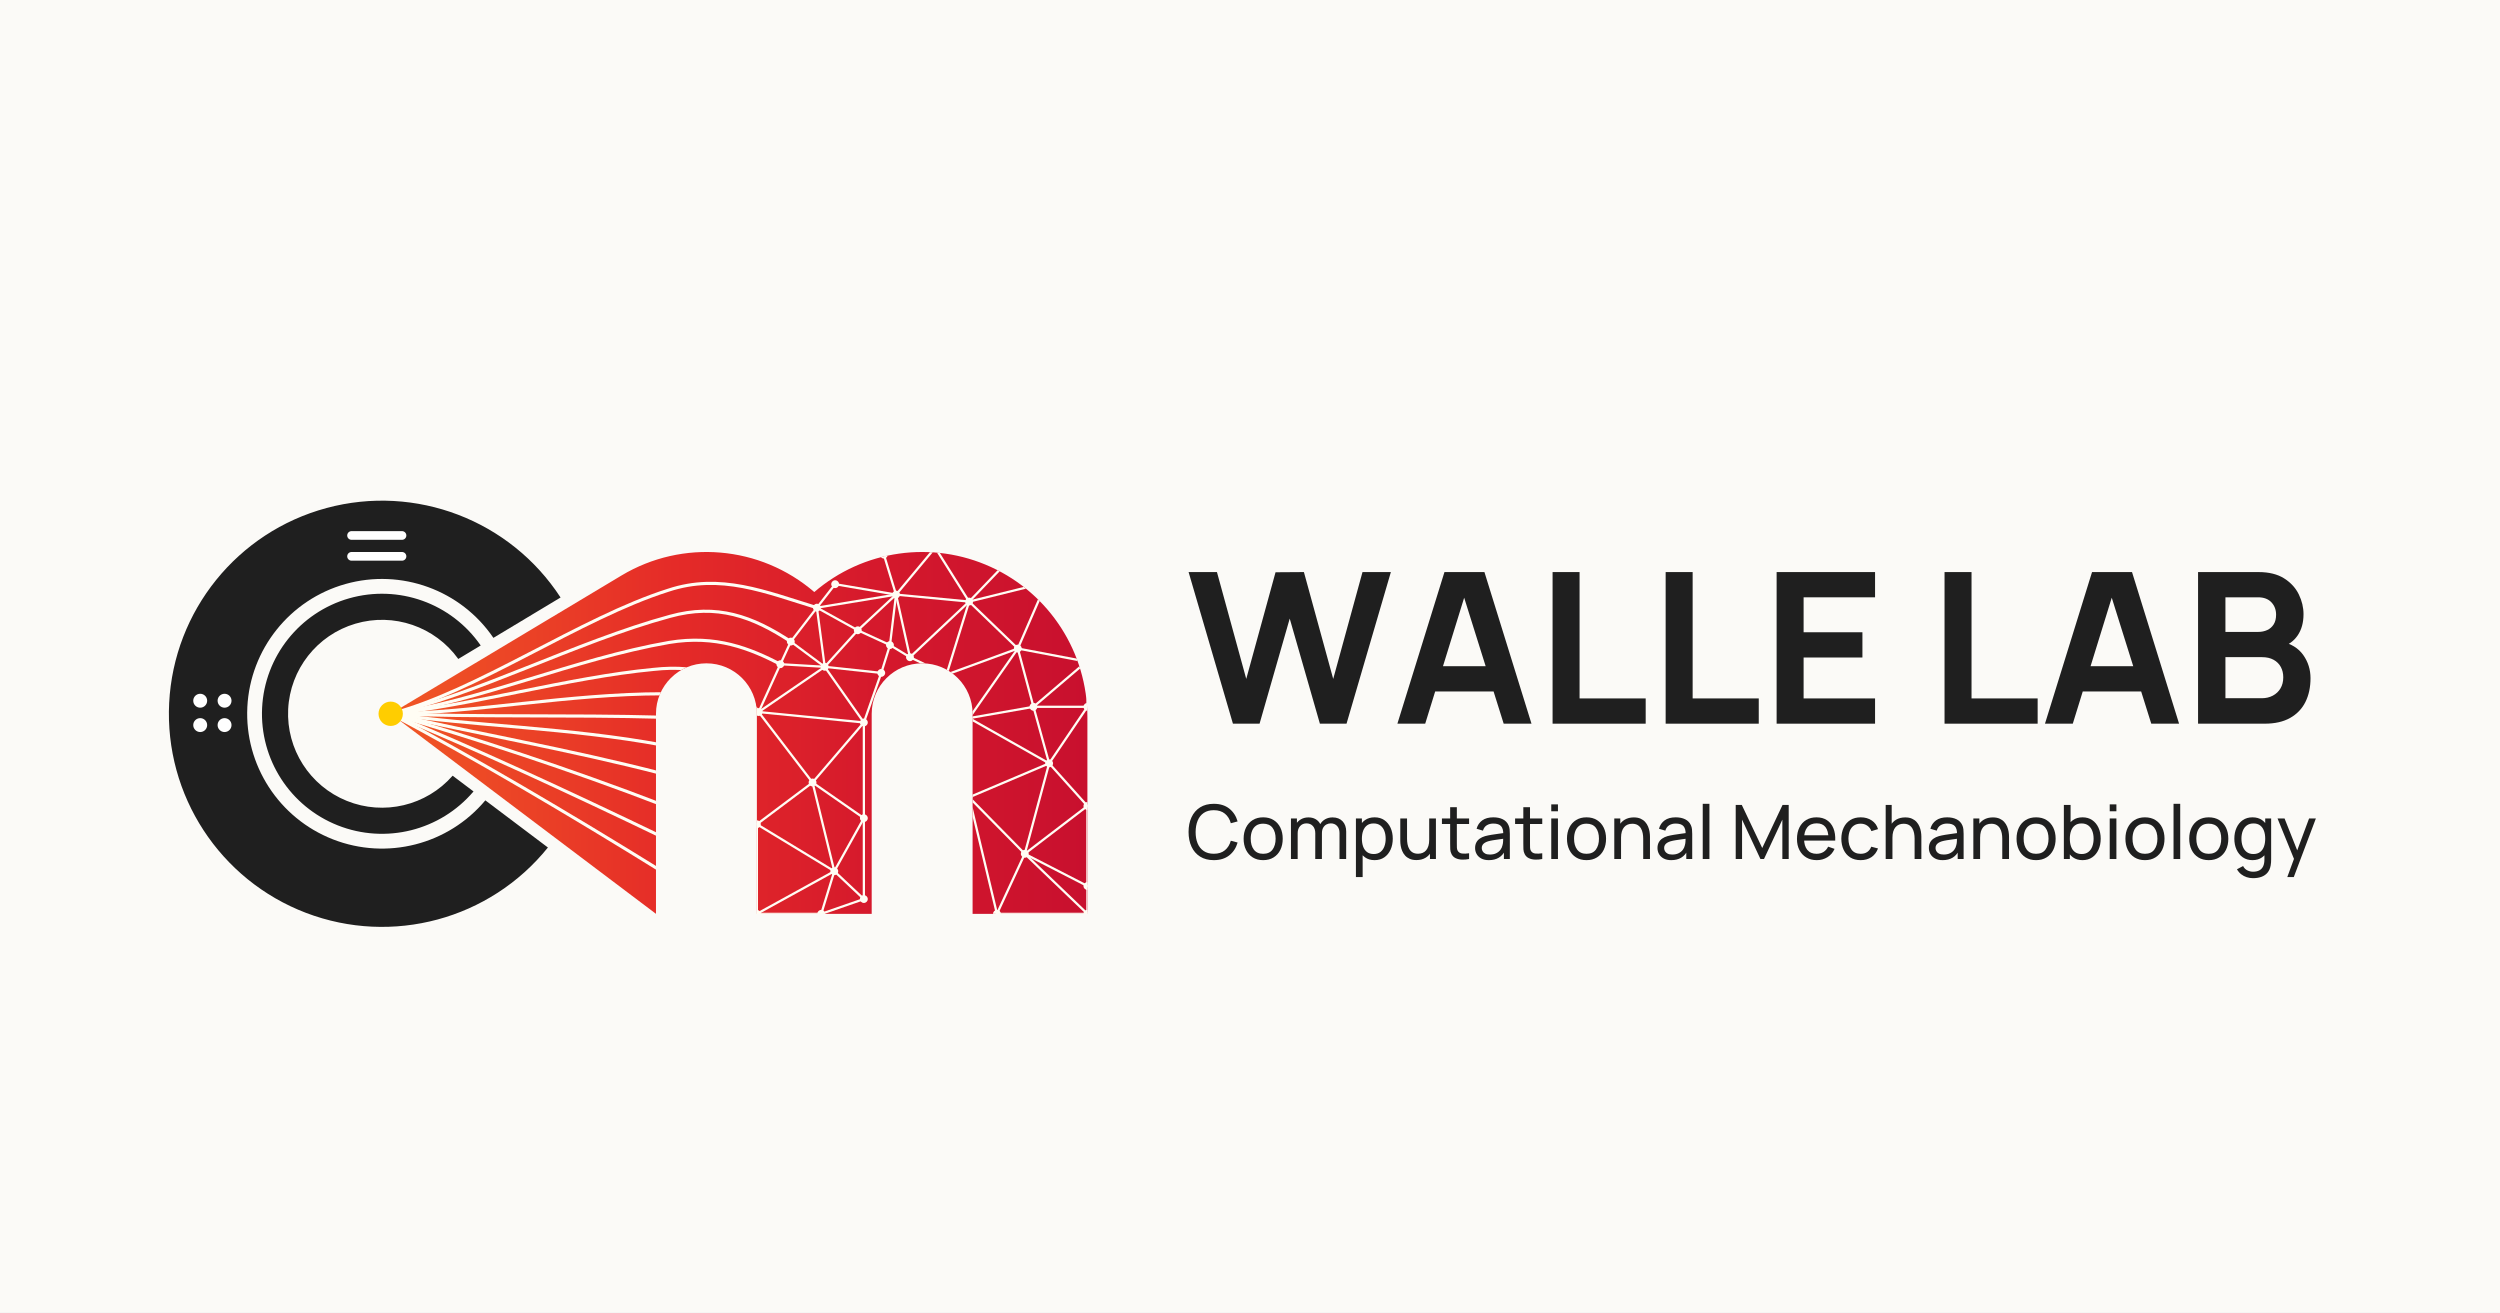
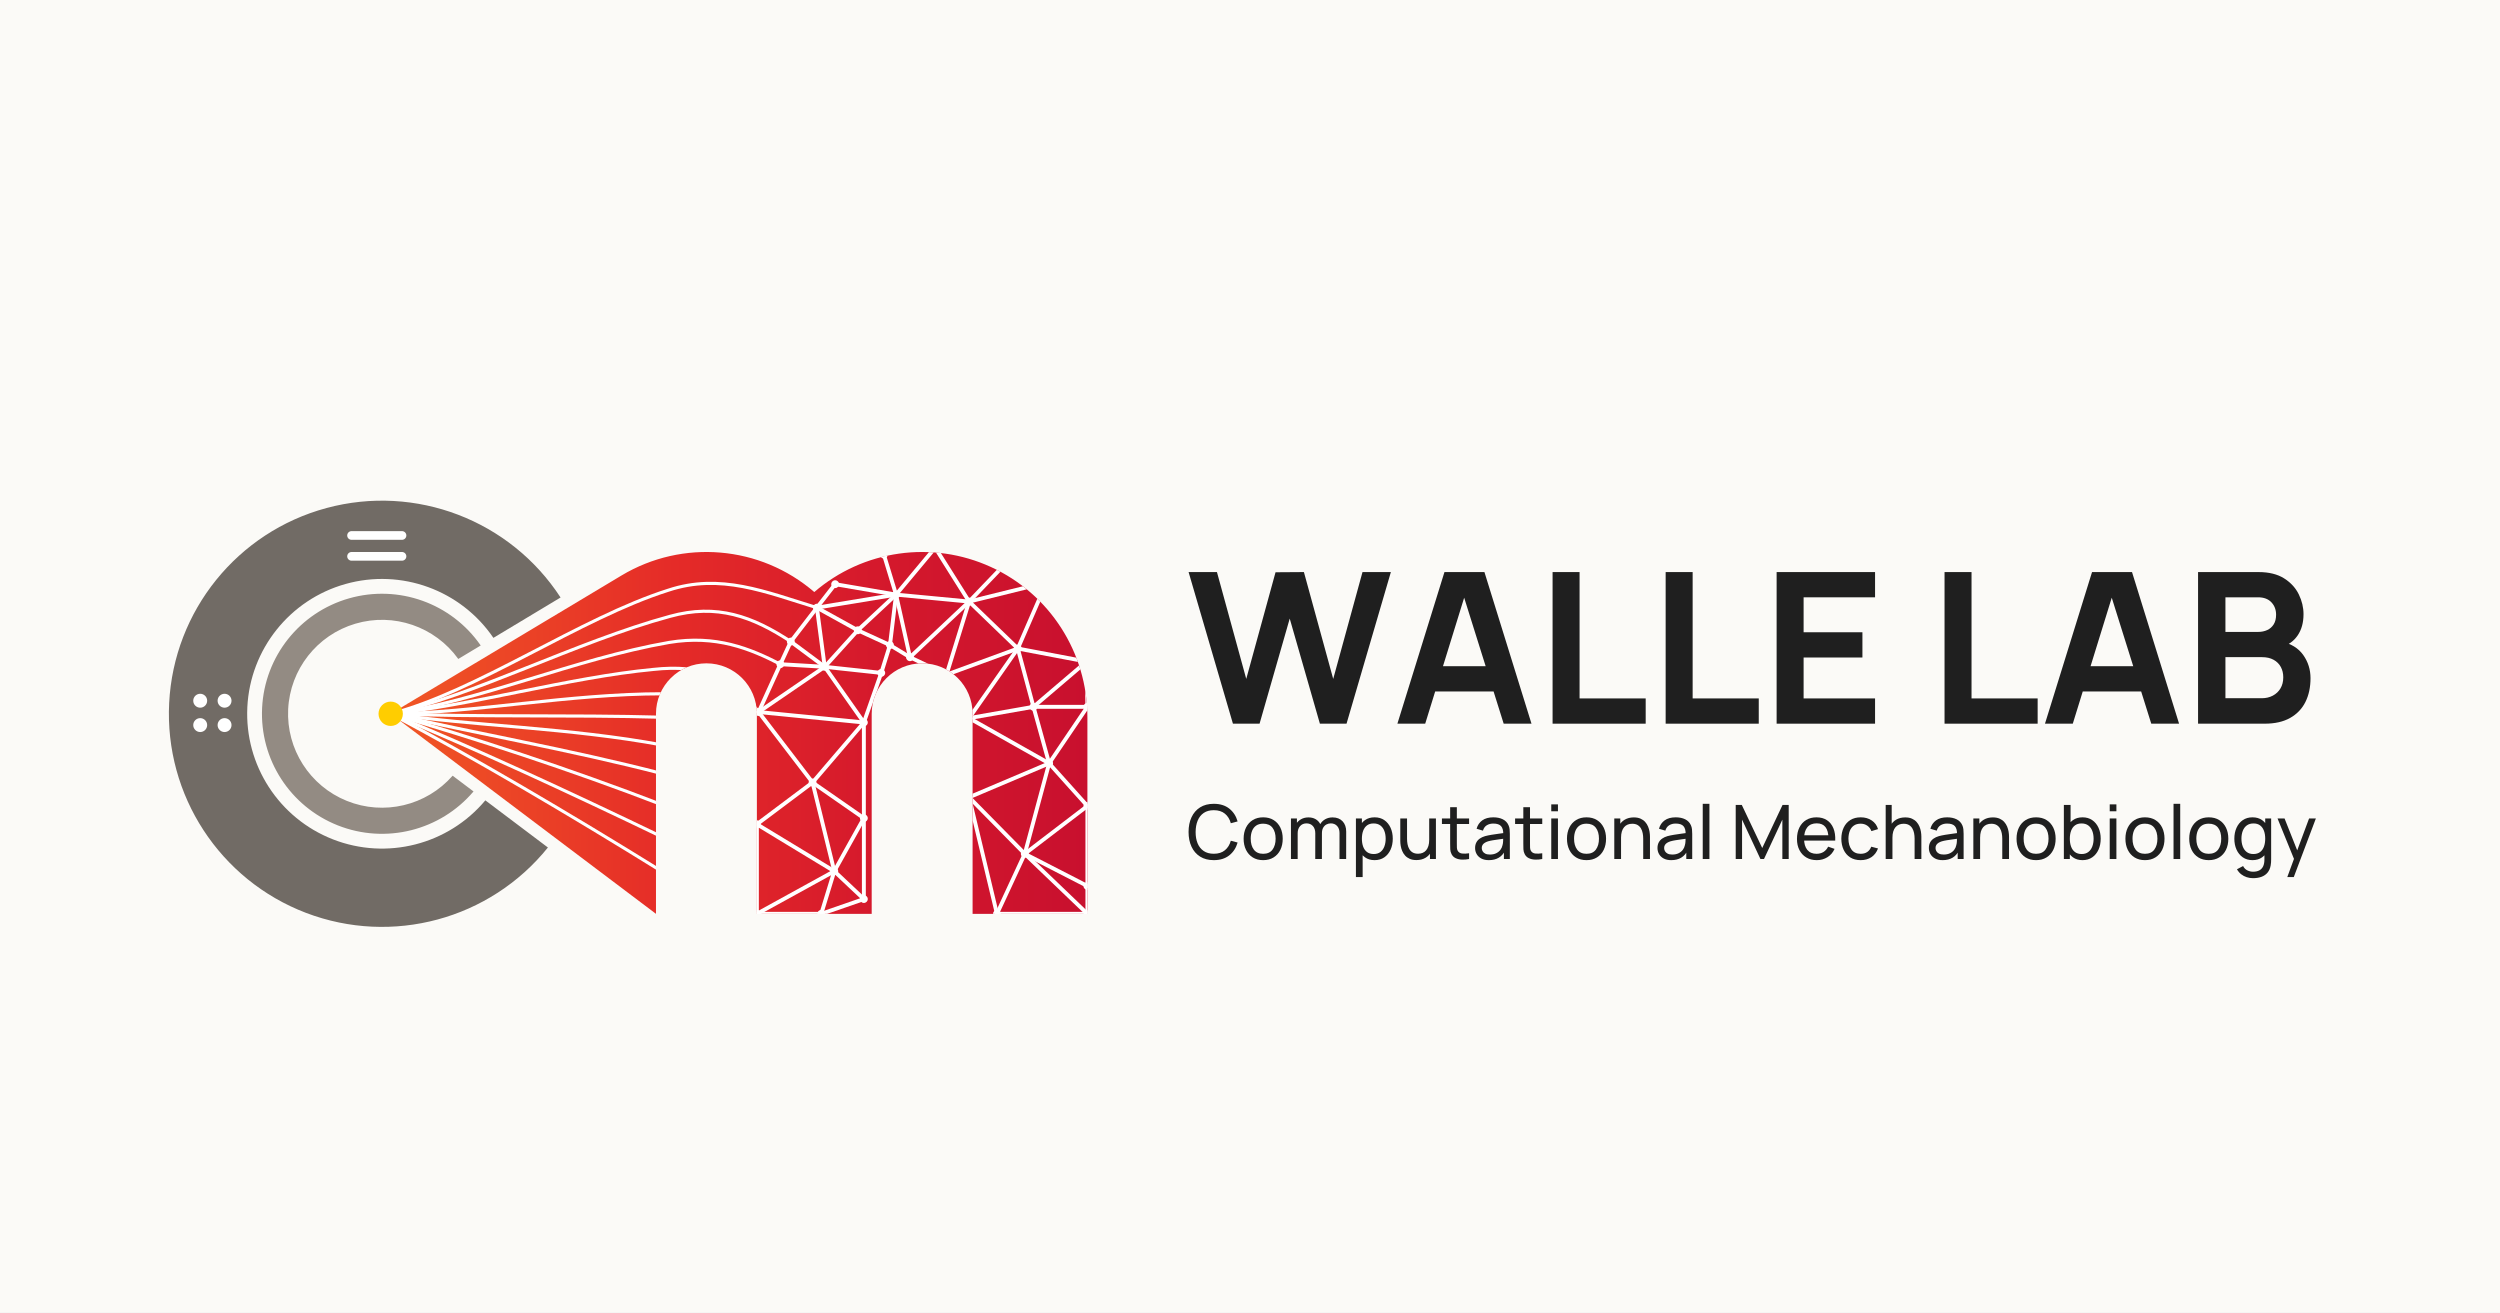
<svg xmlns="http://www.w3.org/2000/svg" width="1200" height="630">
  <rect width="1200" height="630" fill="#fbfaf7" />
  <svg x="65" y="150" width="1070" height="329" viewBox="0 0 1400 430">
    <svg x="10" y="30" width="600" height="366" viewBox="0 0 1098 670">
      <g transform="translate(0 0) scale(1) translate(-70 -295)">
        <defs>
          <linearGradient id="charcoal" x1="130" y1="470" x2="510" y2="900" gradientUnits="userSpaceOnUse">
            <stop stop-color="#1f1f1f" />
            <stop offset="1" stop-color="#1f1f1f" />
          </linearGradient>
          <linearGradient id="colour" x1="326" y1="705" x2="1146" y2="705" gradientUnits="userSpaceOnUse">
            <stop stop-color="#f15a24" />
            <stop offset=".42" stop-color="#e52b28" />
            <stop offset=".7" stop-color="#d5192c" />
            <stop offset="1" stop-color="#c8102e" />
          </linearGradient>
          <clipPath id="m-clip">
            <path d="M345 701 L610.347 542.016 A190 190 0 0 1 832 561.042 A190 190 0 0 1 1146 705 L1146 931 L1014 931 L1014 701 A58 58 0 0 0 898 701 L898 931 L766 931 L766 701 A58 58 0 0 0 650 701 L650 931 L345 701 Z" />
          </clipPath>
        </defs>
-         <g id="charcoal-symbol" fill="#1f1f1f">
+         <g id="charcoal-symbol" fill="#716b65">
          <path d="M540.311 567.312 A245 245 0 1 0 525.758 854.741 L453.821 800.532 A155 155 0 1 1 463.086 613.714 Z" />
-           <path d="M448.488 622.485 A138 138 0 1 0 440.224 790.286 L416.213 772.193 A108 108 0 1 1 422.705 637.977 Z" />
+           <path d="M448.488 622.485 A138 138 0 1 0 440.224 790.286 L416.213 772.193 A108 108 0 1 1 422.705 637.977 Z" fill="#938b83" />
        </g>
        <g id="scanner-controls">
          <path d="M300 496h58 M300 520h58" fill="none" stroke="white" stroke-width="10" stroke-linecap="round" />
          <circle cx="126" cy="686" r="8" fill="white" />
          <circle cx="126" cy="714" r="8" fill="white" />
          <circle cx="154" cy="686" r="8" fill="white" />
          <circle cx="154" cy="714" r="8" fill="white" />
        </g>
        <path id="colour-symbol" d="M345 701 L610.347 542.016 A190 190 0 0 1 832 561.042 A190 190 0 0 1 1146 705 L1146 931 L1014 931 L1014 701 A58 58 0 0 0 898 701 L898 931 L766 931 L766 701 A58 58 0 0 0 650 701 L650 931 L345 701 Z" fill="url(#colour)" />
-         <g clip-path="url(#m-clip)" stroke="#fffdf4" stroke-linecap="round" stroke-linejoin="round">
+         <g clip-path="url(#m-clip)" stroke="#ffffff" stroke-linecap="round" stroke-linejoin="round">
          <g id="radiating-curves" stroke-width="3.6" fill="none">
            <path d="M345 701 C443 676 563 591 664 559 C724 539 776 561 835 579" />
            <path d="M345 701 C439 681 559 618 666 589 C720 574 761 589 805 618" />
            <path d="M345 701 C446 687 556 638 665 619 C719 610 758 626 793 644" />
            <path d="M345 701 C436 692 551 659 647 650 C702 644 739 658 768 699" />
            <path d="M345 701 C441 700 550 678 658 678" />
            <path d="M345 701 C443 705 551 702 658 705" />
            <path d="M345 701 C439 715 551 717 658 737" />
            <path d="M345 701 C440 723 550 742 658 770" />
            <path d="M345 701 C441 729 549 764 658 806" />
            <path d="M345 701 C440 740 550 791 658 843" />
            <path d="M345 701 C438 750 550 816 658 883" />
          </g>
-           <g id="triangular-mesh" stroke-width="2.6" fill="none">
+           <g id="triangular-mesh" stroke-width="4.5" fill="none">
            <path d="M835 579 L805 618" />
            <path d="M835 579 L844 647" />
            <path d="M835 579 L882 605" />
            <path d="M835 579 L926 564" />
            <path d="M835 579 L856 552" />
            <path d="M805 618 L793 644" />
            <path d="M805 618 L844 647" />
            <path d="M793 644 L768 699" />
            <path d="M793 644 L844 647" />
            <path d="M768 699 L844 647" />
            <path d="M768 699 L830 780" />
            <path d="M768 699 L889 711" />
            <path d="M830 780 L889 711" />
            <path d="M830 780 L766 828" />
            <path d="M830 780 L855 882" />
            <path d="M830 780 L889 821" />
            <path d="M766 828 L855 882" />
            <path d="M766 828 L766 931" />
            <path d="M855 882 L766 931" />
            <path d="M855 882 L840 931" />
            <path d="M855 882 L889 914" />
            <path d="M855 882 L889 821" />
            <path d="M766 931 L840 931" />
            <path d="M840 931 L889 914" />
            <path d="M889 914 L889 821" />
            <path d="M889 821 L889 711" />
            <path d="M889 711 L844 647" />
            <path d="M844 647 L882 605" />
            <path d="M844 647 L909 654" />
            <path d="M882 605 L926 564" />
            <path d="M882 605 L919 622" />
            <path d="M919 622 L926 564" />
            <path d="M919 622 L942 636" />
            <path d="M919 622 L909 654" />
            <path d="M942 636 L926 564" />
            <path d="M942 636 L1010 572" />
            <path d="M942 636 L984 656" />
            <path d="M909 654 L889 711" />
            <path d="M926 564 L856 552" />
            <path d="M926 564 L912 518" />
            <path d="M926 564 L971 510" />
            <path d="M926 564 L1010 572" />
            <path d="M971 510 L1010 572" />
            <path d="M971 510 L1057 523" />
            <path d="M1010 572 L1057 523" />
            <path d="M1010 572 L1099 550" />
            <path d="M1010 572 L1066 626" />
            <path d="M1010 572 L984 656" />
            <path d="M1099 550 L1066 626" />
            <path d="M1066 626 L1145 641" />
            <path d="M1066 626 L1084 693" />
            <path d="M1066 626 L1010 706" />
            <path d="M1066 626 L984 656" />
            <path d="M1145 641 L1084 693" />
            <path d="M1145 641 L1146 693" />
            <path d="M1084 693 L1146 693" />
            <path d="M1084 693 L1010 706" />
            <path d="M1084 693 L1102 758" />
            <path d="M1010 706 L1102 758" />
            <path d="M1102 758 L1146 693" />
            <path d="M1102 758 L1010 797" />
            <path d="M1102 758 L1146 807" />
            <path d="M1102 758 L1074 862" />
            <path d="M1010 797 L1074 862" />
            <path d="M1010 797 L1042 931" />
            <path d="M1146 807 L1074 862" />
            <path d="M1146 807 L1146 899" />
            <path d="M1074 862 L1146 899" />
            <path d="M1074 862 L1042 931" />
            <path d="M1074 862 L1146 931" />
            <path d="M1146 899 L1146 931" />
            <path d="M1042 931 L1146 931" />
-             <circle cx="766" cy="828" r="4.5" fill="#fffdf4" stroke="none" />
-             <circle cx="766" cy="931" r="4.5" fill="#fffdf4" stroke="none" />
-             <circle cx="768" cy="699" r="4.5" fill="#fffdf4" stroke="none" />
-             <circle cx="793" cy="644" r="4.5" fill="#fffdf4" stroke="none" />
-             <circle cx="805" cy="618" r="4.5" fill="#fffdf4" stroke="none" />
-             <circle cx="830" cy="780" r="4.5" fill="#fffdf4" stroke="none" />
-             <circle cx="835" cy="579" r="4.5" fill="#fffdf4" stroke="none" />
-             <circle cx="840" cy="931" r="4.5" fill="#fffdf4" stroke="none" />
-             <circle cx="844" cy="647" r="4.5" fill="#fffdf4" stroke="none" />
-             <circle cx="855" cy="882" r="4.5" fill="#fffdf4" stroke="none" />
-             <circle cx="856" cy="552" r="4.5" fill="#fffdf4" stroke="none" />
-             <circle cx="882" cy="605" r="4.5" fill="#fffdf4" stroke="none" />
-             <circle cx="889" cy="711" r="4.5" fill="#fffdf4" stroke="none" />
-             <circle cx="889" cy="821" r="4.5" fill="#fffdf4" stroke="none" />
-             <circle cx="889" cy="914" r="4.5" fill="#fffdf4" stroke="none" />
-             <circle cx="909" cy="654" r="4.5" fill="#fffdf4" stroke="none" />
-             <circle cx="912" cy="518" r="4.5" fill="#fffdf4" stroke="none" />
-             <circle cx="919" cy="622" r="4.5" fill="#fffdf4" stroke="none" />
-             <circle cx="926" cy="564" r="4.5" fill="#fffdf4" stroke="none" />
-             <circle cx="942" cy="636" r="4.5" fill="#fffdf4" stroke="none" />
-             <circle cx="971" cy="510" r="4.5" fill="#fffdf4" stroke="none" />
-             <circle cx="984" cy="656" r="4.5" fill="#fffdf4" stroke="none" />
-             <circle cx="1010" cy="572" r="4.5" fill="#fffdf4" stroke="none" />
-             <circle cx="1010" cy="706" r="4.5" fill="#fffdf4" stroke="none" />
-             <circle cx="1010" cy="797" r="4.5" fill="#fffdf4" stroke="none" />
-             <circle cx="1042" cy="931" r="4.5" fill="#fffdf4" stroke="none" />
-             <circle cx="1057" cy="523" r="4.5" fill="#fffdf4" stroke="none" />
-             <circle cx="1066" cy="626" r="4.5" fill="#fffdf4" stroke="none" />
-             <circle cx="1074" cy="862" r="4.5" fill="#fffdf4" stroke="none" />
-             <circle cx="1084" cy="693" r="4.5" fill="#fffdf4" stroke="none" />
-             <circle cx="1099" cy="550" r="4.5" fill="#fffdf4" stroke="none" />
-             <circle cx="1102" cy="758" r="4.5" fill="#fffdf4" stroke="none" />
-             <circle cx="1145" cy="641" r="4.5" fill="#fffdf4" stroke="none" />
-             <circle cx="1146" cy="693" r="4.5" fill="#fffdf4" stroke="none" />
-             <circle cx="1146" cy="807" r="4.5" fill="#fffdf4" stroke="none" />
-             <circle cx="1146" cy="899" r="4.5" fill="#fffdf4" stroke="none" />
-             <circle cx="1146" cy="931" r="4.5" fill="#fffdf4" stroke="none" />
+             <circle cx="766" cy="828" r="4.5" fill="#ffffff" stroke="none" />
+             <circle cx="766" cy="931" r="4.5" fill="#ffffff" stroke="none" />
+             <circle cx="768" cy="699" r="4.5" fill="#ffffff" stroke="none" />
+             <circle cx="793" cy="644" r="4.5" fill="#ffffff" stroke="none" />
+             <circle cx="805" cy="618" r="4.5" fill="#ffffff" stroke="none" />
+             <circle cx="830" cy="780" r="4.5" fill="#ffffff" stroke="none" />
+             <circle cx="835" cy="579" r="4.5" fill="#ffffff" stroke="none" />
+             <circle cx="840" cy="931" r="4.5" fill="#ffffff" stroke="none" />
+             <circle cx="844" cy="647" r="4.5" fill="#ffffff" stroke="none" />
+             <circle cx="855" cy="882" r="4.5" fill="#ffffff" stroke="none" />
+             <circle cx="856" cy="552" r="4.5" fill="#ffffff" stroke="none" />
+             <circle cx="882" cy="605" r="4.5" fill="#ffffff" stroke="none" />
+             <circle cx="889" cy="711" r="4.5" fill="#ffffff" stroke="none" />
+             <circle cx="889" cy="821" r="4.5" fill="#ffffff" stroke="none" />
+             <circle cx="889" cy="914" r="4.5" fill="#ffffff" stroke="none" />
+             <circle cx="909" cy="654" r="4.5" fill="#ffffff" stroke="none" />
+             <circle cx="912" cy="518" r="4.5" fill="#ffffff" stroke="none" />
+             <circle cx="919" cy="622" r="4.5" fill="#ffffff" stroke="none" />
+             <circle cx="926" cy="564" r="4.5" fill="#ffffff" stroke="none" />
+             <circle cx="942" cy="636" r="4.5" fill="#ffffff" stroke="none" />
+             <circle cx="971" cy="510" r="4.5" fill="#ffffff" stroke="none" />
+             <circle cx="984" cy="656" r="4.5" fill="#ffffff" stroke="none" />
+             <circle cx="1010" cy="572" r="4.5" fill="#ffffff" stroke="none" />
+             <circle cx="1010" cy="706" r="4.5" fill="#ffffff" stroke="none" />
+             <circle cx="1010" cy="797" r="4.5" fill="#ffffff" stroke="none" />
+             <circle cx="1042" cy="931" r="4.5" fill="#ffffff" stroke="none" />
+             <circle cx="1057" cy="523" r="4.5" fill="#ffffff" stroke="none" />
+             <circle cx="1066" cy="626" r="4.5" fill="#ffffff" stroke="none" />
+             <circle cx="1074" cy="862" r="4.5" fill="#ffffff" stroke="none" />
+             <circle cx="1084" cy="693" r="4.5" fill="#ffffff" stroke="none" />
+             <circle cx="1099" cy="550" r="4.5" fill="#ffffff" stroke="none" />
+             <circle cx="1102" cy="758" r="4.5" fill="#ffffff" stroke="none" />
+             <circle cx="1145" cy="641" r="4.5" fill="#ffffff" stroke="none" />
+             <circle cx="1146" cy="693" r="4.5" fill="#ffffff" stroke="none" />
+             <circle cx="1146" cy="807" r="4.5" fill="#ffffff" stroke="none" />
+             <circle cx="1146" cy="899" r="4.5" fill="#ffffff" stroke="none" />
+             <circle cx="1146" cy="931" r="4.5" fill="#ffffff" stroke="none" />
          </g>
-           <g id="mesh-nodes" fill="#fffdf4" stroke="none">
+           <g id="mesh-nodes" fill="#ffffff" stroke="none">















</g>
        </g>
        <circle id="focus" cx="345" cy="701" r="14" fill="#FFCD00" />
      </g>
    </svg>
    <g fill="#1f1f1f">
      <path transform="translate(660 258) scale(0.06612032 -0.06612032)" d="M442.833 0 21.666 1440H291.004L569.335 425.173L847.5 1438.167L1117.004 1440L1395.335 425.173L1673.5 1440H1943.004L1521.837 0H1268.833L982.252 998.16L695.837 0Z" />
      <path transform="translate(789.9264 258) scale(0.06612032 -0.06612032)" d="M40 0 486.998 1440H866.671L1313.67 0H1049.499L647.668 1280.997H700.335L304.171 0ZM298.668 306.165V545.669H1056.668V306.165Z" />
      <path transform="translate(879.4533 258) scale(0.06612032 -0.06612032)" d="M160 0V1440H416.337V239.837H1044.335V0Z" />
      <path transform="translate(950.4666 258) scale(0.06612032 -0.06612032)" d="M160 0V1440H416.337V239.837H1044.335V0Z" />
      <path transform="translate(1021.48 258) scale(0.06612032 -0.06612032)" d="M140 0V1440H1075.001V1200.163H396.337V868.336H955.001V628.499H396.337V239.837H1075.001V0Z" />
      <path transform="translate(1125.619 258) scale(0.06612032 -0.06612032)" d="M160 0V1440H416.337V239.837H1044.335V0Z" />
      <path transform="translate(1196.633 258) scale(0.06612032 -0.06612032)" d="M40 0 486.998 1440H866.671L1313.67 0H1049.499L647.668 1280.997H700.335L304.171 0ZM298.668 306.165V545.669H1056.668V306.165Z" />
      <path transform="translate(1286.159 258) scale(0.06612032 -0.06612032)" d="M140 0V1440H713.501Q863.335 1440 957.752 1379.916Q1052.169 1319.833 1096.918 1227.916Q1141.668 1135.999 1141.668 1040.166Q1141.668 919.749 1086.21 838.457Q1030.752 757.166 934.669 729.166L934.336 779Q1070.002 749.5 1139.085 652.125Q1208.168 554.75 1208.168 432.001Q1208.168 303.501 1159.96 206.459Q1111.752 109.417 1014.877 54.709Q918.002 0 773.501 0ZM400.004 241.67H744.501Q803.584 241.67 849.958 266.128Q896.332 290.586 922.832 335.044Q949.331 379.502 949.331 440.501Q949.331 495.084 926.373 538.125Q903.415 581.166 858.249 606.499Q813.083 631.831 747.834 631.831H400.004ZM400.004 871.502H709.834Q758.75 871.502 797.374 889.418Q835.999 907.334 858.581 943.542Q881.164 979.749 881.164 1035.165Q881.164 1105.664 836.457 1152.997Q791.75 1200.33 709.834 1200.33H400.004Z" />
    </g>
    <g fill="#1f1f1f">
      <path transform="translate(660 343) scale(0.02358804 -0.02358804)" d="M732 -30Q516.5 -30 366.5 65.0Q216.5 160 138.25 329.0Q60 498 60 720Q60 942 138.25 1111.0Q216.5 1280 366.5 1375.0Q516.5 1470 732 1470Q982 1470 1143.25 1342.75Q1304.5 1215.5 1366 1001L1185 953Q1141 1114 1027.75 1207.0Q914.5 1300 732 1300Q571 1300 464.0 1227.0Q357 1154 303.0 1023.25Q249 892.5 248 720Q247 547.5 301.0 417.0Q355 286.5 463.0 213.25Q571 140 732 140Q914.5 140 1027.75 233.5Q1141 327 1185 487L1366 439Q1304.5 224.5 1143.25 97.25Q982 -30 732 -30Z" />
      <path transform="translate(694.1083 343) scale(0.02358804 -0.02358804)" d="M600 -30Q438.5 -30 322.0 43.0Q205.5 116 142.75 244.75Q80 373.5 80 541Q80 710.5 144.0 838.75Q208 967 324.75 1038.5Q441.5 1110 600 1110Q762 1110 878.75 1037.25Q995.5 964.5 1058.25 836.25Q1121 708 1121 541Q1121 371.5 1057.75 243.0Q994.5 114.5 877.5 42.25Q760.5 -30 600 -30ZM600 139Q767.5 139 849.75 251.0Q932 363 932 541Q932 723.5 849.0 832.25Q766 941 600 941Q487 941 413.75 890.0Q340.5 839 304.75 749.0Q269 659 269 541Q269 358.5 353.0 248.75Q437 139 600 139Z" />
      <path transform="translate(722.4375 343) scale(0.02358804 -0.02358804)" d="M1431 0 1432 691Q1432 812 1367.25 880.5Q1302.5 949 1200 949Q1139.5 949 1085.75 921.25Q1032 893.5 998.0 835.25Q964 777 964 686L870 724Q867.5 839 917.0 925.5Q966.5 1012 1052.75 1060.0Q1139 1108 1247 1108Q1416 1108 1513.0 1005.25Q1610 902.5 1610 730L1609 0ZM139 0V1080H298V791H318V0ZM786 0 787 684Q787 807.5 723.0 878.25Q659 949 553 949Q447.5 949 382.75 876.75Q318 804.5 318 686L224 742Q224 847 274.0 929.75Q324 1012.5 410.0 1060.25Q496 1108 605 1108Q714 1108 794.75 1061.75Q875.5 1015.5 919.75 930.0Q964 844.5 964 727L963 0Z" />
      <path transform="translate(763.2449 343) scale(0.02358804 -0.02358804)" d="M636 -30Q484 -30 380.0 45.5Q276 121 222.5 250.25Q169 379.5 169 541Q169 704 222.5 832.75Q276 961.5 380.25 1035.75Q484.5 1110 637 1110Q787 1110 895.25 1035.25Q1003.5 960.5 1061.75 831.75Q1120 703 1120 541Q1120 379 1061.75 249.75Q1003.5 120.5 895.25 45.25Q787 -30 636 -30ZM139 -480V1080H298V285H318V-480ZM614 133Q720.5 133 790.75 187.0Q861 241 896.0 333.5Q931 426 931 541Q931 655 896.25 747.0Q861.5 839 790.25 893.0Q719 947 609 947Q503.5 947 434.5 895.5Q365.5 844 331.75 752.25Q298 660.5 298 541Q298 422.5 331.5 330.25Q365 238 435.0 185.5Q505 133 614 133Z" />
      <path transform="translate(791.5505 343) scale(0.02358804 -0.02358804)" d="M550 -28Q445.5 -28 371.25 5.0Q297 38 248.0 92.75Q199 147.5 171.0 214.75Q143 282 131.5 351.75Q120 421.5 120 483V1080H300V539Q300 463 313.75 391.75Q327.5 320.5 361.0 263.75Q394.5 207 451.0 174.0Q507.5 141 593 141Q660 141 714.75 163.75Q769.5 186.5 808.5 232.25Q847.5 278 868.75 347.75Q890 417.5 890 511L1007 475Q1007 318.5 950.5 205.75Q894 93 791.5 32.5Q689 -28 550 -28ZM910 0V289H890V1080H1069V0Z" />
      <path transform="translate(820.0684 343) scale(0.02358804 -0.02358804)" d="M743 0Q646.5 -19.5 553.25 -16.0Q460 -12.5 386.75 22.0Q313.5 56.5 276 130Q244 193.5 241.5 259.0Q239 324.5 239 408V1380H417V416Q417 349.5 418.5 302.75Q420 256 439 222Q475 157.5 553.5 146.75Q632 136 743 153ZM20 933V1080H743V933Z" />
      <path transform="translate(839.4814 343) scale(0.02358804 -0.02358804)" d="M447 -30Q326 -30 244.25 14.25Q162.5 58.5 121.25 131.75Q80 205 80 292Q80 377 112.25 439.25Q144.5 501.5 203.75 543.25Q263 585 345 609Q422 629.5 517.25 645.25Q612.5 661 710.5 673.75Q808.5 686.5 894 699L830 662Q832.5 805.5 772.25 874.75Q712 944 564 944Q466 944 392.25 899.25Q318.5 854.5 289 755L120 806Q158.5 948 270.75 1029.0Q383 1110 566 1110Q712.5 1110 818.0 1057.5Q923.5 1005 970 899Q993 849 999.0 790.5Q1005 732 1005 668V0H847V259L884 235Q823 103.5 713.25 36.75Q603.5 -30 447 -30ZM474 119Q570 119 640.5 153.25Q711 187.5 754.0 244.25Q797 301 810 368Q824.5 418 826.25 479.25Q828 540.5 828 574L890 547Q803 534.5 718.75 523.5Q634.5 512.5 559.5 500.25Q484.5 488 425 471Q380.5 457 342.25 434.75Q304 412.5 280.5 378.0Q257 343.5 257 293Q257 248.5 279.25 208.75Q301.5 169 349.25 144.0Q397 119 474 119Z" />
      <path transform="translate(866.0179 343) scale(0.02358804 -0.02358804)" d="M743 0Q646.5 -19.5 553.25 -16.0Q460 -12.5 386.75 22.0Q313.5 56.5 276 130Q244 193.5 241.5 259.0Q239 324.5 239 408V1380H417V416Q417 349.5 418.5 302.75Q420 256 439 222Q475 157.5 553.5 146.75Q632 136 743 153ZM20 933V1080H743V933Z" />
      <path transform="translate(885.4309 343) scale(0.02358804 -0.02358804)" d="M160 1271V1455H338V1271ZM160 0V1080H338V0Z" />
      <path transform="translate(897.1777 343) scale(0.02358804 -0.02358804)" d="M600 -30Q438.5 -30 322.0 43.0Q205.5 116 142.75 244.75Q80 373.5 80 541Q80 710.5 144.0 838.75Q208 967 324.75 1038.5Q441.5 1110 600 1110Q762 1110 878.75 1037.25Q995.5 964.5 1058.25 836.25Q1121 708 1121 541Q1121 371.5 1057.75 243.0Q994.5 114.5 877.5 42.25Q760.5 -30 600 -30ZM600 139Q767.5 139 849.75 251.0Q932 363 932 541Q932 723.5 849.0 832.25Q766 941 600 941Q487 941 413.75 890.0Q340.5 839 304.75 749.0Q269 659 269 541Q269 358.5 353.0 248.75Q437 139 600 139Z" />
      <path transform="translate(925.507 343) scale(0.02358804 -0.02358804)" d="M909 0V541Q909 617.5 895.25 688.5Q881.5 759.5 848.0 816.25Q814.5 873 758.0 906.0Q701.5 939 616 939Q549 939 494.25 916.25Q439.5 893.5 400.5 847.75Q361.5 802 340.25 732.5Q319 663 319 569L202 605Q202 761.5 258.5 874.25Q315 987 417.5 1047.5Q520 1108 659 1108Q763.5 1108 837.75 1075.0Q912 1042 961.0 987.25Q1010 932.5 1038.0 865.25Q1066 798 1077.5 728.25Q1089 658.5 1089 597V0ZM139 0V1080H299V791H319V0Z" />
      <path transform="translate(954.0249 343) scale(0.02358804 -0.02358804)" d="M447 -30Q326 -30 244.25 14.25Q162.5 58.5 121.25 131.75Q80 205 80 292Q80 377 112.25 439.25Q144.5 501.5 203.75 543.25Q263 585 345 609Q422 629.5 517.25 645.25Q612.5 661 710.5 673.75Q808.5 686.5 894 699L830 662Q832.5 805.5 772.25 874.75Q712 944 564 944Q466 944 392.25 899.25Q318.5 854.5 289 755L120 806Q158.5 948 270.75 1029.0Q383 1110 566 1110Q712.5 1110 818.0 1057.5Q923.5 1005 970 899Q993 849 999.0 790.5Q1005 732 1005 668V0H847V259L884 235Q823 103.5 713.25 36.75Q603.5 -30 447 -30ZM474 119Q570 119 640.5 153.25Q711 187.5 754.0 244.25Q797 301 810 368Q824.5 418 826.25 479.25Q828 540.5 828 574L890 547Q803 534.5 718.75 523.5Q634.5 512.5 559.5 500.25Q484.5 488 425 471Q380.5 457 342.25 434.75Q304 412.5 280.5 378.0Q257 343.5 257 293Q257 248.5 279.25 208.75Q301.5 169 349.25 144.0Q397 119 474 119Z" />
      <path transform="translate(980.5615 343) scale(0.02358804 -0.02358804)" d="M160 0V1470H338V0Z" />
      <path transform="translate(1001.744 343) scale(0.02358804 -0.02358804)" d="M140 0V1440H302L846 293L1387 1440H1551V1H1382V1049L893 0H798L309 1049V0Z" />
      <path transform="translate(1041.631 343) scale(0.02358804 -0.02358804)" d="M608 -30Q448.5 -30 330.0 40.25Q211.5 110.5 145.75 237.25Q80 364 80 533Q80 710 144.75 839.5Q209.5 969 326.25 1039.5Q443 1110 600 1110Q762.5 1110 877.0 1035.0Q991.5 960 1049.25 821.0Q1107 682 1098.5 490H919V554Q916 753 838.0 851.5Q760 950 606 950Q440.5 950 354.75 844.0Q269 738 269 540Q269 349 354.75 244.0Q440.5 139 600 139Q707 139 786.0 188.0Q865 237 910 329L1081 270Q1017.5 127 891.25 48.5Q765 -30 608 -30ZM209 490V633H1007V490Z" />
      <path transform="translate(1069.488 343) scale(0.02358804 -0.02358804)" d="M595 -30Q430.5 -30 316.0 43.5Q201.5 117 141.5 245.75Q81.5 374.5 80 540Q81.5 708.5 143.0 837.0Q204.5 965.5 319.5 1037.75Q434.5 1110 597 1110Q767.5 1110 891.0 1026.0Q1014.5 942 1057 796L881 743Q846.5 837 770.0 889.0Q693.5 941 595 941Q484 941 412.0 889.5Q340 838 305.0 747.5Q270 657 269 540Q270.5 359.5 352.25 249.25Q434 139 595 139Q700.5 139 770.5 187.5Q840.5 236 877 328L1057 281Q1000.5 130 881.5 50.0Q762.5 -30 595 -30Z" />
      <path transform="translate(1095.954 343) scale(0.02358804 -0.02358804)" d="M909 0V541Q909 617.5 895.25 688.5Q881.5 759.5 848.0 816.25Q814.5 873 758.0 906.0Q701.5 939 616 939Q549 939 494.25 916.25Q439.5 893.5 400.5 847.75Q361.5 802 340.25 732.5Q319 663 319 569L202 605Q202 761.5 258.5 874.25Q315 987 417.5 1047.5Q520 1108 659 1108Q763.5 1108 837.75 1075.0Q912 1042 961.0 987.25Q1010 932.5 1038.0 865.25Q1066 798 1077.5 728.25Q1089 658.5 1089 597V0ZM139 0V1440H299V645H319V0Z" />
      <path transform="translate(1124.472 343) scale(0.02358804 -0.02358804)" d="M447 -30Q326 -30 244.25 14.25Q162.5 58.5 121.25 131.75Q80 205 80 292Q80 377 112.25 439.25Q144.5 501.5 203.75 543.25Q263 585 345 609Q422 629.5 517.25 645.25Q612.5 661 710.5 673.75Q808.5 686.5 894 699L830 662Q832.5 805.5 772.25 874.75Q712 944 564 944Q466 944 392.25 899.25Q318.5 854.5 289 755L120 806Q158.5 948 270.75 1029.0Q383 1110 566 1110Q712.5 1110 818.0 1057.5Q923.5 1005 970 899Q993 849 999.0 790.5Q1005 732 1005 668V0H847V259L884 235Q823 103.5 713.25 36.75Q603.5 -30 447 -30ZM474 119Q570 119 640.5 153.25Q711 187.5 754.0 244.25Q797 301 810 368Q824.5 418 826.25 479.25Q828 540.5 828 574L890 547Q803 534.5 718.75 523.5Q634.5 512.5 559.5 500.25Q484.5 488 425 471Q380.5 457 342.25 434.75Q304 412.5 280.5 378.0Q257 343.5 257 293Q257 248.5 279.25 208.75Q301.5 169 349.25 144.0Q397 119 474 119Z" />
      <path transform="translate(1151.009 343) scale(0.02358804 -0.02358804)" d="M909 0V541Q909 617.5 895.25 688.5Q881.5 759.5 848.0 816.25Q814.5 873 758.0 906.0Q701.5 939 616 939Q549 939 494.25 916.25Q439.5 893.5 400.5 847.75Q361.5 802 340.25 732.5Q319 663 319 569L202 605Q202 761.5 258.5 874.25Q315 987 417.5 1047.5Q520 1108 659 1108Q763.5 1108 837.75 1075.0Q912 1042 961.0 987.25Q1010 932.5 1038.0 865.25Q1066 798 1077.5 728.25Q1089 658.5 1089 597V0ZM139 0V1080H299V791H319V0Z" />
      <path transform="translate(1179.527 343) scale(0.02358804 -0.02358804)" d="M600 -30Q438.5 -30 322.0 43.0Q205.5 116 142.75 244.75Q80 373.5 80 541Q80 710.5 144.0 838.75Q208 967 324.75 1038.5Q441.5 1110 600 1110Q762 1110 878.75 1037.25Q995.5 964.5 1058.25 836.25Q1121 708 1121 541Q1121 371.5 1057.75 243.0Q994.5 114.5 877.5 42.25Q760.5 -30 600 -30ZM600 139Q767.5 139 849.75 251.0Q932 363 932 541Q932 723.5 849.0 832.25Q766 941 600 941Q487 941 413.75 890.0Q340.5 839 304.75 749.0Q269 659 269 541Q269 358.5 353.0 248.75Q437 139 600 139Z" />
      <path transform="translate(1207.856 343) scale(0.02358804 -0.02358804)" d="M636 -30Q484 -30 380.0 45.5Q276 121 222.5 250.25Q169 379.5 169 541Q169 704 222.5 832.75Q276 961.5 380.25 1035.75Q484.5 1110 637 1110Q787 1110 895.25 1035.25Q1003.5 960.5 1061.75 831.75Q1120 703 1120 541Q1120 379 1061.75 249.75Q1003.5 120.5 895.25 45.25Q787 -30 636 -30ZM139 0V1440H318V795H298V0ZM614 133Q720.5 133 790.75 187.0Q861 241 896.0 333.5Q931 426 931 541Q931 655 896.25 747.0Q861.5 839 790.25 893.0Q719 947 609 947Q503.5 947 434.5 895.5Q365.5 844 331.75 752.25Q298 660.5 298 541Q298 422.5 331.5 330.25Q365 238 435.0 185.5Q505 133 614 133Z" />
      <path transform="translate(1236.161 343) scale(0.02358804 -0.02358804)" d="M160 1271V1455H338V1271ZM160 0V1080H338V0Z" />
      <path transform="translate(1247.908 343) scale(0.02358804 -0.02358804)" d="M600 -30Q438.5 -30 322.0 43.0Q205.5 116 142.75 244.75Q80 373.5 80 541Q80 710.5 144.0 838.75Q208 967 324.75 1038.5Q441.5 1110 600 1110Q762 1110 878.75 1037.25Q995.5 964.5 1058.25 836.25Q1121 708 1121 541Q1121 371.5 1057.75 243.0Q994.5 114.5 877.5 42.25Q760.5 -30 600 -30ZM600 139Q767.5 139 849.75 251.0Q932 363 932 541Q932 723.5 849.0 832.25Q766 941 600 941Q487 941 413.75 890.0Q340.5 839 304.75 749.0Q269 659 269 541Q269 358.5 353.0 248.75Q437 139 600 139Z" />
      <path transform="translate(1276.238 343) scale(0.02358804 -0.02358804)" d="M160 0V1470H338V0Z" />
      <path transform="translate(1287.984 343) scale(0.02358804 -0.02358804)" d="M600 -30Q438.5 -30 322.0 43.0Q205.5 116 142.75 244.75Q80 373.5 80 541Q80 710.5 144.0 838.75Q208 967 324.75 1038.5Q441.5 1110 600 1110Q762 1110 878.75 1037.25Q995.5 964.5 1058.25 836.25Q1121 708 1121 541Q1121 371.5 1057.75 243.0Q994.5 114.5 877.5 42.25Q760.5 -30 600 -30ZM600 139Q767.5 139 849.75 251.0Q932 363 932 541Q932 723.5 849.0 832.25Q766 941 600 941Q487 941 413.75 890.0Q340.5 839 304.75 749.0Q269 659 269 541Q269 358.5 353.0 248.75Q437 139 600 139Z" />
      <path transform="translate(1316.314 343) scale(0.02358804 -0.02358804)" d="M577 -510Q492 -510 411.0 -484.25Q330 -458.5 262.5 -406.0Q195 -353.5 150 -273L313 -187Q353 -266.5 426.25 -302.25Q499.5 -338 578 -338Q681 -338 748.75 -300.5Q816.5 -263 849.25 -189.0Q882 -115 881 -5V290H902V1080H1060V-7Q1060 -51.5 1057.25 -92.25Q1054.5 -133 1047 -173Q1026 -288 964.0 -362.5Q902 -437 804.0 -473.5Q706 -510 577 -510ZM564 -30Q413 -30 304.75 45.25Q196.5 120.5 138.25 249.75Q80 379 80 541Q80 703 138.25 831.75Q196.5 960.5 304.75 1035.25Q413 1110 563 1110Q715.5 1110 819.75 1035.75Q924 961.5 977.5 832.75Q1031 704 1031 541Q1031 379.5 977.5 250.25Q924 121 820.0 45.5Q716 -30 564 -30ZM586 133Q695 133 765.0 185.5Q835 238 868.5 330.25Q902 422.5 902 541Q902 660.5 868.25 752.25Q834.5 844 765.5 895.5Q696.5 947 591 947Q481 947 409.5 893.0Q338 839 303.5 747.0Q269 655 269 541Q269 426 304.0 333.5Q339 241 409.25 187.0Q479.5 133 586 133Z" />
      <path transform="translate(1344.619 343) scale(0.02358804 -0.02358804)" d="M290 -480 499 88 502 -80 30 1080H217L587 147H523L870 1080H1051L463 -480Z" />
    </g>
  </svg>
</svg>
